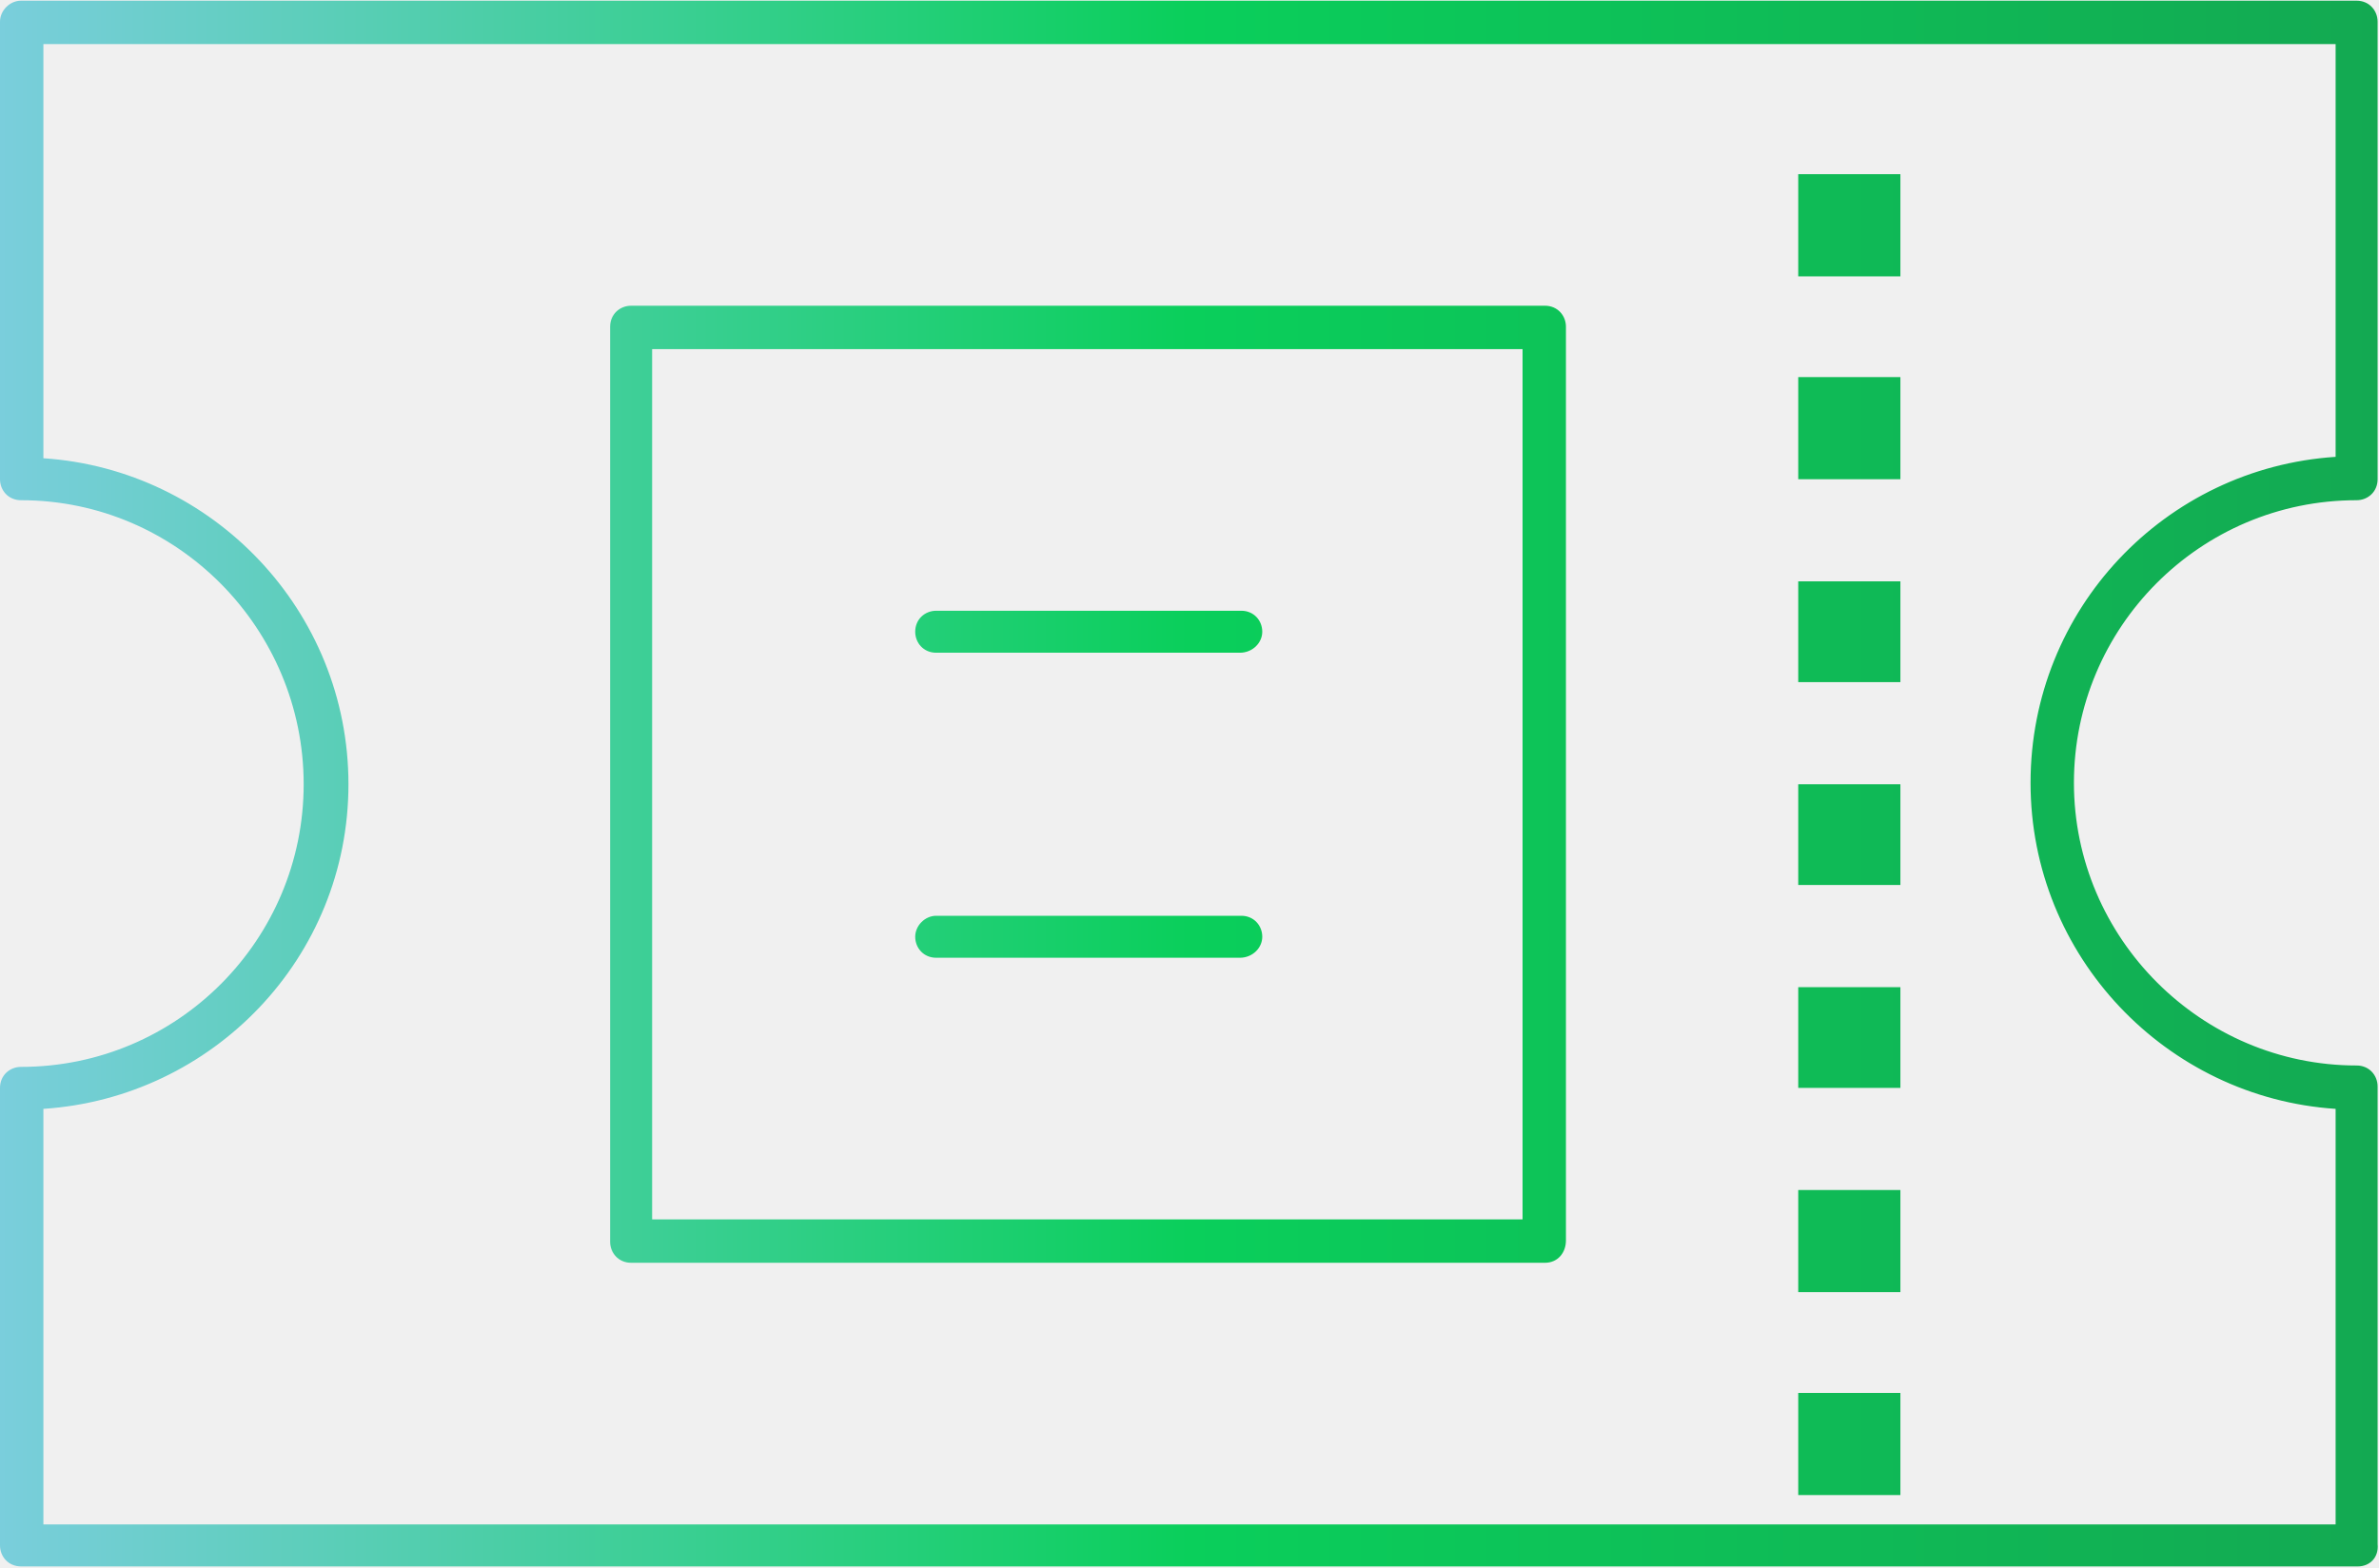
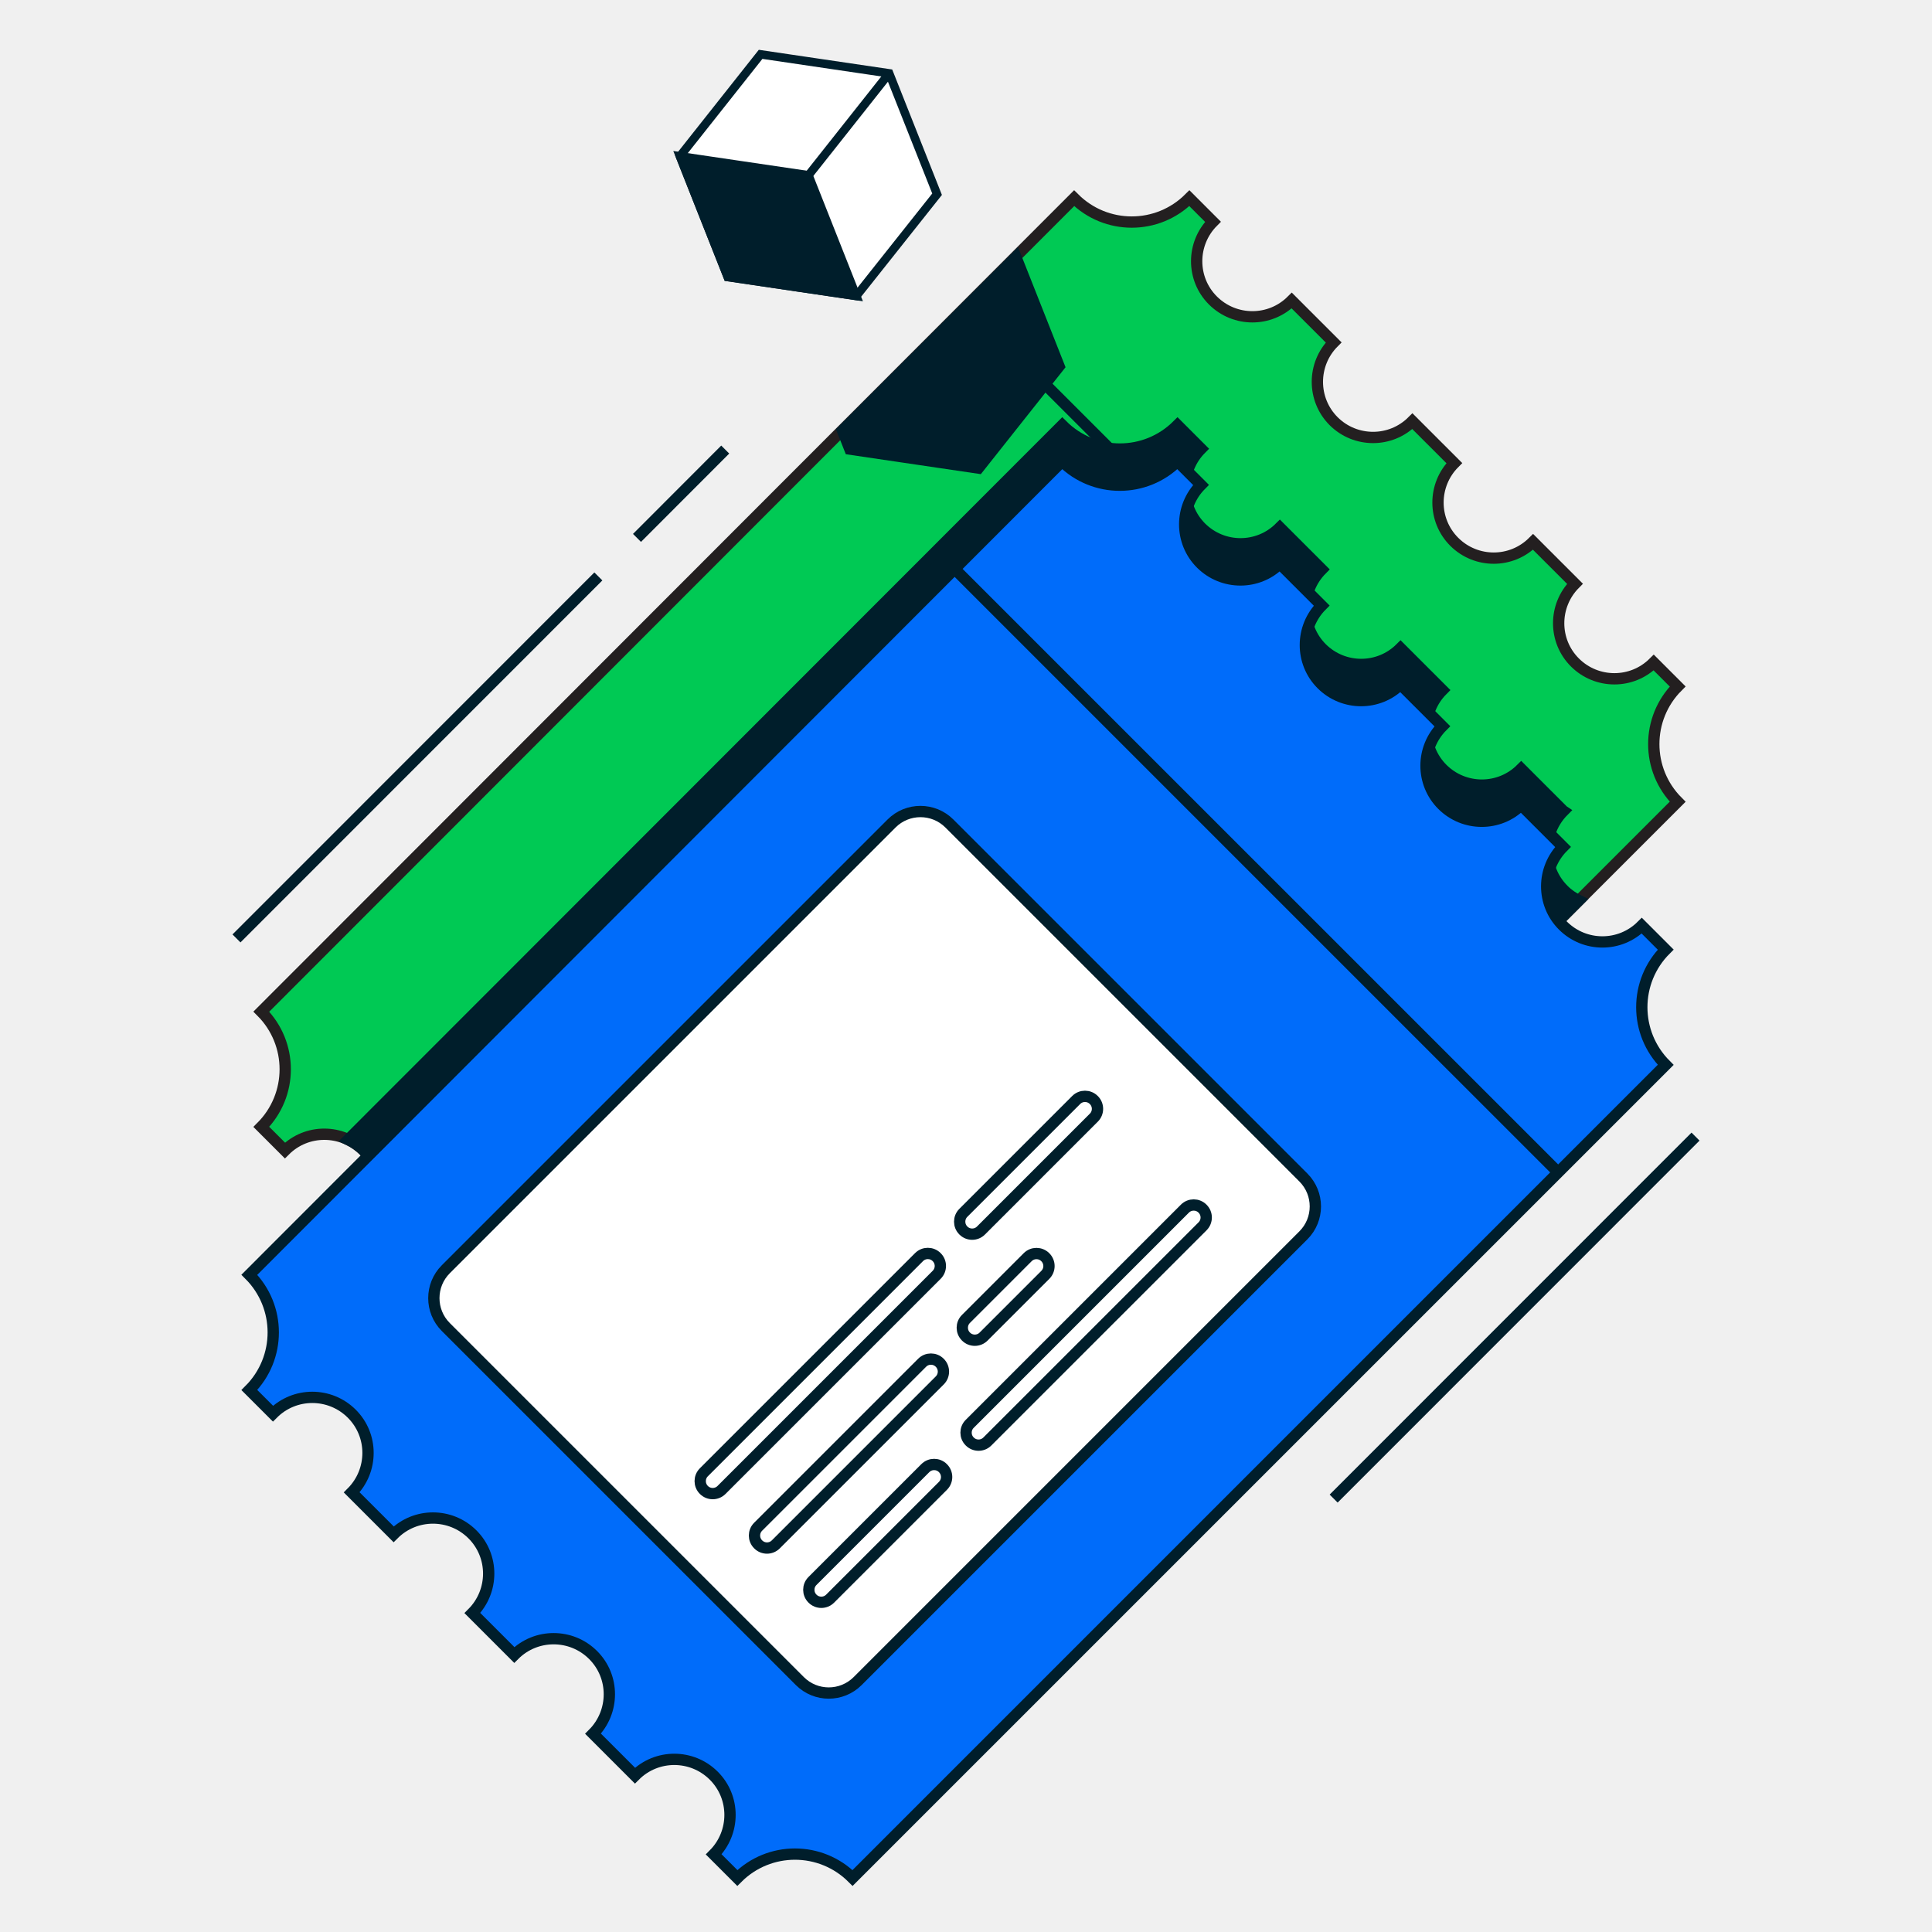
- <svg xmlns="http://www.w3.org/2000/svg" width="170" height="112" viewBox="0 0 170 112" fill="none">
-   <path d="M168.5 111.95H1.5C0.6 111.95 0 111.25 0 110.45V77.75C0 76.85 0.7 76.25 1.5 76.25C12.7 76.25 21.7 67.15 21.7 56.05C21.7 44.95 12.7 35.75 1.5 35.75C0.6 35.75 0 35.05 0 34.25V1.55C0 0.75 0.7 0.05 1.5 0.05H168.4C169.3 0.05 169.9 0.75 169.9 1.55V34.25C169.9 35.15 169.2 35.75 168.4 35.75C157.2 35.75 148.2 44.85 148.2 55.95C148.2 67.05 157.3 76.15 168.4 76.15C169.3 76.15 169.9 76.85 169.9 77.65V110.35C170 111.35 169.3 111.95 168.5 111.95ZM3.1 108.95H166.9V79.25C154.8 78.45 145.1 68.35 145.1 55.95C145.1 43.55 154.7 33.45 166.9 32.65V3.15H3.1V32.75C15.2 33.55 24.9 43.65 24.9 56.05C24.9 68.45 15.2 78.45 3.1 79.25V108.95ZM135.8 12.45H128.5V19.75H135.8V12.45ZM135.8 26.95H128.5V34.25H135.8V26.95ZM135.8 41.55H128.5V48.75H135.8V41.55ZM135.8 56.05H128.5V63.25H135.8V56.05ZM135.8 70.55H128.5V77.75H135.8V70.55ZM135.8 85.05H128.5V92.35H135.8V85.05ZM135.8 99.55H128.5V106.85H135.8V99.55ZM110.4 90.25H45.1C44.2 90.25 43.6 89.55 43.6 88.75V23.35C43.6 22.45 44.3 21.85 45.1 21.85H110.4C111.3 21.85 111.9 22.55 111.9 23.35V88.65C111.9 89.55 111.3 90.25 110.4 90.25ZM46.6 87.15H108.8V24.95H46.6V87.15ZM88.6 46.65H66.9C66 46.65 65.4 45.95 65.4 45.15C65.4 44.25 66.1 43.65 66.9 43.65H88.7C89.6 43.65 90.2 44.35 90.2 45.15C90.2 45.95 89.5 46.65 88.6 46.65ZM88.6 68.45H66.9C66 68.45 65.4 67.75 65.4 66.95C65.4 66.15 66.1 65.45 66.9 65.45H88.7C89.6 65.45 90.2 66.15 90.2 66.95C90.2 67.75 89.5 68.45 88.6 68.45Z" fill="url(#paint0_linear)" />
-   <defs>
-     <linearGradient id="paint0_linear" x1="0" y1="56" x2="169.909" y2="56" gradientUnits="userSpaceOnUse">
-       <stop stop-color="#7ACEDC" />
-       <stop offset="0.5" stop-color="#0ACF5B" />
-       <stop offset="1" stop-color="#13A952" />
-     </linearGradient>
-   </defs>
+ <svg xmlns="http://www.w3.org/2000/svg" width="171" height="171" viewBox="0 0 171 171" fill="none">
+   <path d="M148.46 60.73L146.37 58.64C144.45 60.56 141.33 60.56 139.4 58.64C137.47 56.72 137.48 53.6 139.4 51.67L135.69 47.96C133.77 49.88 130.65 49.88 128.72 47.96C126.79 46.04 126.8 42.92 128.72 40.99L125.01 37.28C123.09 39.2 119.97 39.2 118.04 37.28C116.12 35.36 116.12 32.24 118.04 30.31L114.33 26.6C112.41 28.52 109.29 28.52 107.36 26.6C105.43 24.68 105.44 21.56 107.36 19.63L105.27 17.54C102.45 20.36 97.89 20.36 95.07 17.54L23.13 89.54C25.95 92.36 25.95 96.92 23.13 99.74L25.22 101.83C27.14 99.91 30.26 99.91 32.19 101.83C34.12 103.75 34.11 106.87 32.19 108.8L35.9 112.51C37.82 110.59 40.94 110.59 42.87 112.51C44.8 114.43 44.79 117.55 42.87 119.48L46.58 123.19C48.5 121.27 51.62 121.27 53.55 123.19C55.48 125.11 55.47 128.23 53.55 130.16L57.26 133.87C59.18 131.95 62.3 131.95 64.23 133.87C66.16 135.79 66.15 138.91 64.23 140.84L66.32 142.93C69.14 140.11 73.7 140.11 76.52 142.93L148.49 70.96C145.67 68.14 145.67 63.58 148.49 60.76L148.46 60.73Z" fill="#00C954" stroke="#231F20" stroke-miterlimit="10" />
+   <path d="M85.58 27.09L138.94 80.45" stroke="#001E2B" stroke-miterlimit="10" />
+   <path d="M138.35 71.76L134.64 68.05C132.72 69.97 129.6 69.97 127.67 68.05C125.75 66.13 125.75 63.01 127.67 61.08L123.96 57.37C122.04 59.29 118.92 59.29 116.99 57.37C115.07 55.45 115.07 52.33 116.99 50.4L113.28 46.69C111.36 48.61 108.24 48.61 106.31 46.69C104.39 44.77 104.39 41.65 106.31 39.72L104.22 37.63C101.4 40.45 96.84 40.45 94.02 37.63L30.82 100.87C31.31 101.11 31.78 101.42 32.19 101.83C34.11 103.75 34.11 106.87 32.19 108.8L35.9 112.51C37.82 110.59 40.94 110.59 42.87 112.51C44.79 114.43 44.79 117.55 42.87 119.48L46.58 123.19C48.5 121.27 51.62 121.27 53.55 123.19C55.47 125.11 55.47 128.23 53.55 130.16L57.26 133.87C59.18 131.95 62.3 131.95 64.23 133.87C66.15 135.79 66.15 138.91 64.23 140.84L66.32 142.93C69.14 140.11 73.7 140.11 76.52 142.93L139.74 79.71C139.25 79.47 138.78 79.16 138.38 78.75C136.46 76.83 136.46 73.71 138.38 71.78L138.35 71.76Z" fill="#001E2B" stroke="#001E2B" stroke-miterlimit="10" />
+   <path d="M147.4 84.02L145.31 81.93C143.39 83.85 140.27 83.85 138.34 81.93C136.41 80.01 136.42 76.89 138.34 74.96L134.63 71.25C132.71 73.17 129.59 73.17 127.66 71.25C125.73 69.33 125.74 66.21 127.66 64.28L123.95 60.57C122.03 62.49 118.91 62.49 116.98 60.57C115.05 58.65 115.06 55.53 116.98 53.6L113.27 49.89C111.35 51.81 108.23 51.81 106.3 49.89C104.37 47.97 104.38 44.85 106.3 42.92L104.21 40.83C101.39 43.65 96.83 43.65 94.01 40.83L22.07 112.83C24.89 115.65 24.89 120.21 22.07 123.03L24.16 125.12C26.08 123.2 29.2 123.2 31.13 125.12C33.06 127.04 33.05 130.16 31.13 132.09L34.84 135.8C36.76 133.88 39.88 133.88 41.81 135.8C43.74 137.72 43.73 140.84 41.81 142.77L45.52 146.48C47.44 144.56 50.56 144.56 52.49 146.48C54.42 148.4 54.41 151.52 52.49 153.45L56.2 157.16C58.12 155.24 61.24 155.24 63.17 157.16C65.1 159.08 65.09 162.2 63.17 164.13L65.26 166.22C68.08 163.4 72.64 163.4 75.46 166.22L147.43 94.25C144.61 91.43 144.61 86.87 147.43 84.05L147.4 84.02Z" fill="#006CFA" stroke="#001E2B" stroke-miterlimit="10" />
+   <path d="M84.52 50.38L137.881 103.74" stroke="#001E2B" stroke-miterlimit="10" />
+   <path d="M78.91 72.888L39.46 112.338C38.046 113.751 38.046 116.043 39.46 117.457L70.792 148.789C72.206 150.203 74.498 150.203 75.912 148.789L115.361 109.339C116.775 107.926 116.775 105.634 115.361 104.22L84.029 72.888C82.615 71.474 80.323 71.474 78.91 72.888Z" fill="white" stroke="#001E2B" stroke-miterlimit="10" />
+   <path d="M81.346 111.264L62.296 130.314C61.867 130.743 61.867 131.44 62.296 131.87L62.303 131.877C62.733 132.306 63.429 132.306 63.859 131.877L82.909 112.827C83.338 112.398 83.338 111.701 82.909 111.272L82.901 111.264C82.472 110.835 81.775 110.835 81.346 111.264Z" fill="white" stroke="#001E2B" stroke-miterlimit="10" />
+   <path d="M81.618 120.615L67.101 135.131C66.671 135.561 66.671 136.257 67.101 136.687L67.108 136.694C67.538 137.124 68.234 137.124 68.664 136.694L83.181 122.177C83.61 121.748 83.61 121.051 83.181 120.622L83.174 120.615C82.744 120.185 82.047 120.185 81.618 120.615Z" fill="white" stroke="#001E2B" stroke-miterlimit="10" />
+   <path d="M90.96 111.272L85.494 116.738C85.064 117.167 85.064 117.864 85.494 118.294L85.501 118.301C85.93 118.73 86.627 118.73 87.056 118.301L92.522 112.835C92.952 112.405 92.952 111.709 92.522 111.279L92.515 111.272C92.086 110.842 91.389 110.842 90.96 111.272Z" fill="white" stroke="#001E2B" stroke-miterlimit="10" />
+   <path d="M95.254 97.359L85.262 107.35C84.833 107.78 84.833 108.476 85.262 108.906L85.269 108.913C85.699 109.343 86.395 109.343 86.825 108.913L96.816 98.922C97.246 98.492 97.246 97.796 96.816 97.366L96.809 97.359C96.38 96.929 95.683 96.929 95.254 97.359Z" fill="white" stroke="#001E2B" stroke-miterlimit="10" />
+   <path d="M87.389 127.587L106.439 108.538C106.869 108.108 106.869 107.412 106.439 106.982L106.432 106.975C106.002 106.545 105.306 106.545 104.876 106.975L85.827 126.025C85.397 126.454 85.397 127.151 85.827 127.58L85.834 127.587C86.263 128.017 86.96 128.017 87.389 127.587Z" fill="white" stroke="#001E2B" stroke-miterlimit="10" />
+   <path d="M73.472 141.497L83.463 131.505C83.893 131.076 83.893 130.379 83.463 129.95L83.456 129.942C83.027 129.513 82.33 129.513 81.901 129.942L71.909 139.934C71.48 140.363 71.48 141.06 71.909 141.49L71.916 141.497C72.346 141.926 73.042 141.926 73.472 141.497Z" fill="white" stroke="#001E2B" stroke-miterlimit="10" />
+   <path d="M20.93 83.06L52.96 51.02" stroke="#001E2B" stroke-miterlimit="10" />
+   <path d="M56.38 47.61L64.19 39.79" stroke="#001E2B" stroke-miterlimit="10" />
+   <path d="M118.04 132.64L150.07 100.6" stroke="#001E2B" stroke-miterlimit="10" />
+   <path d="M78.7 6.49L67.32 4.81L60.18 13.83L64.41 24.52L75.79 26.2L82.94 17.19L78.7 6.49Z" fill="white" stroke="#001E2B" stroke-width="0.75" stroke-miterlimit="10" />
+   <path d="M64.41 24.52L75.79 26.2L71.56 15.51L60.18 13.83L64.41 24.52Z" fill="#001E2B" stroke="#001E2B" stroke-width="0.75" stroke-miterlimit="10" />
+   <path d="M78.7 6.49L71.56 15.51" stroke="#001E2B" stroke-width="0.75" stroke-miterlimit="10" />
+   <path d="M75.22 39.75L86.6 41.43L93.74 32.42L89.92 22.76L74.57 38.11L75.22 39.75Z" fill="#001E2B" stroke="#001E2B" stroke-miterlimit="10" />
</svg>
